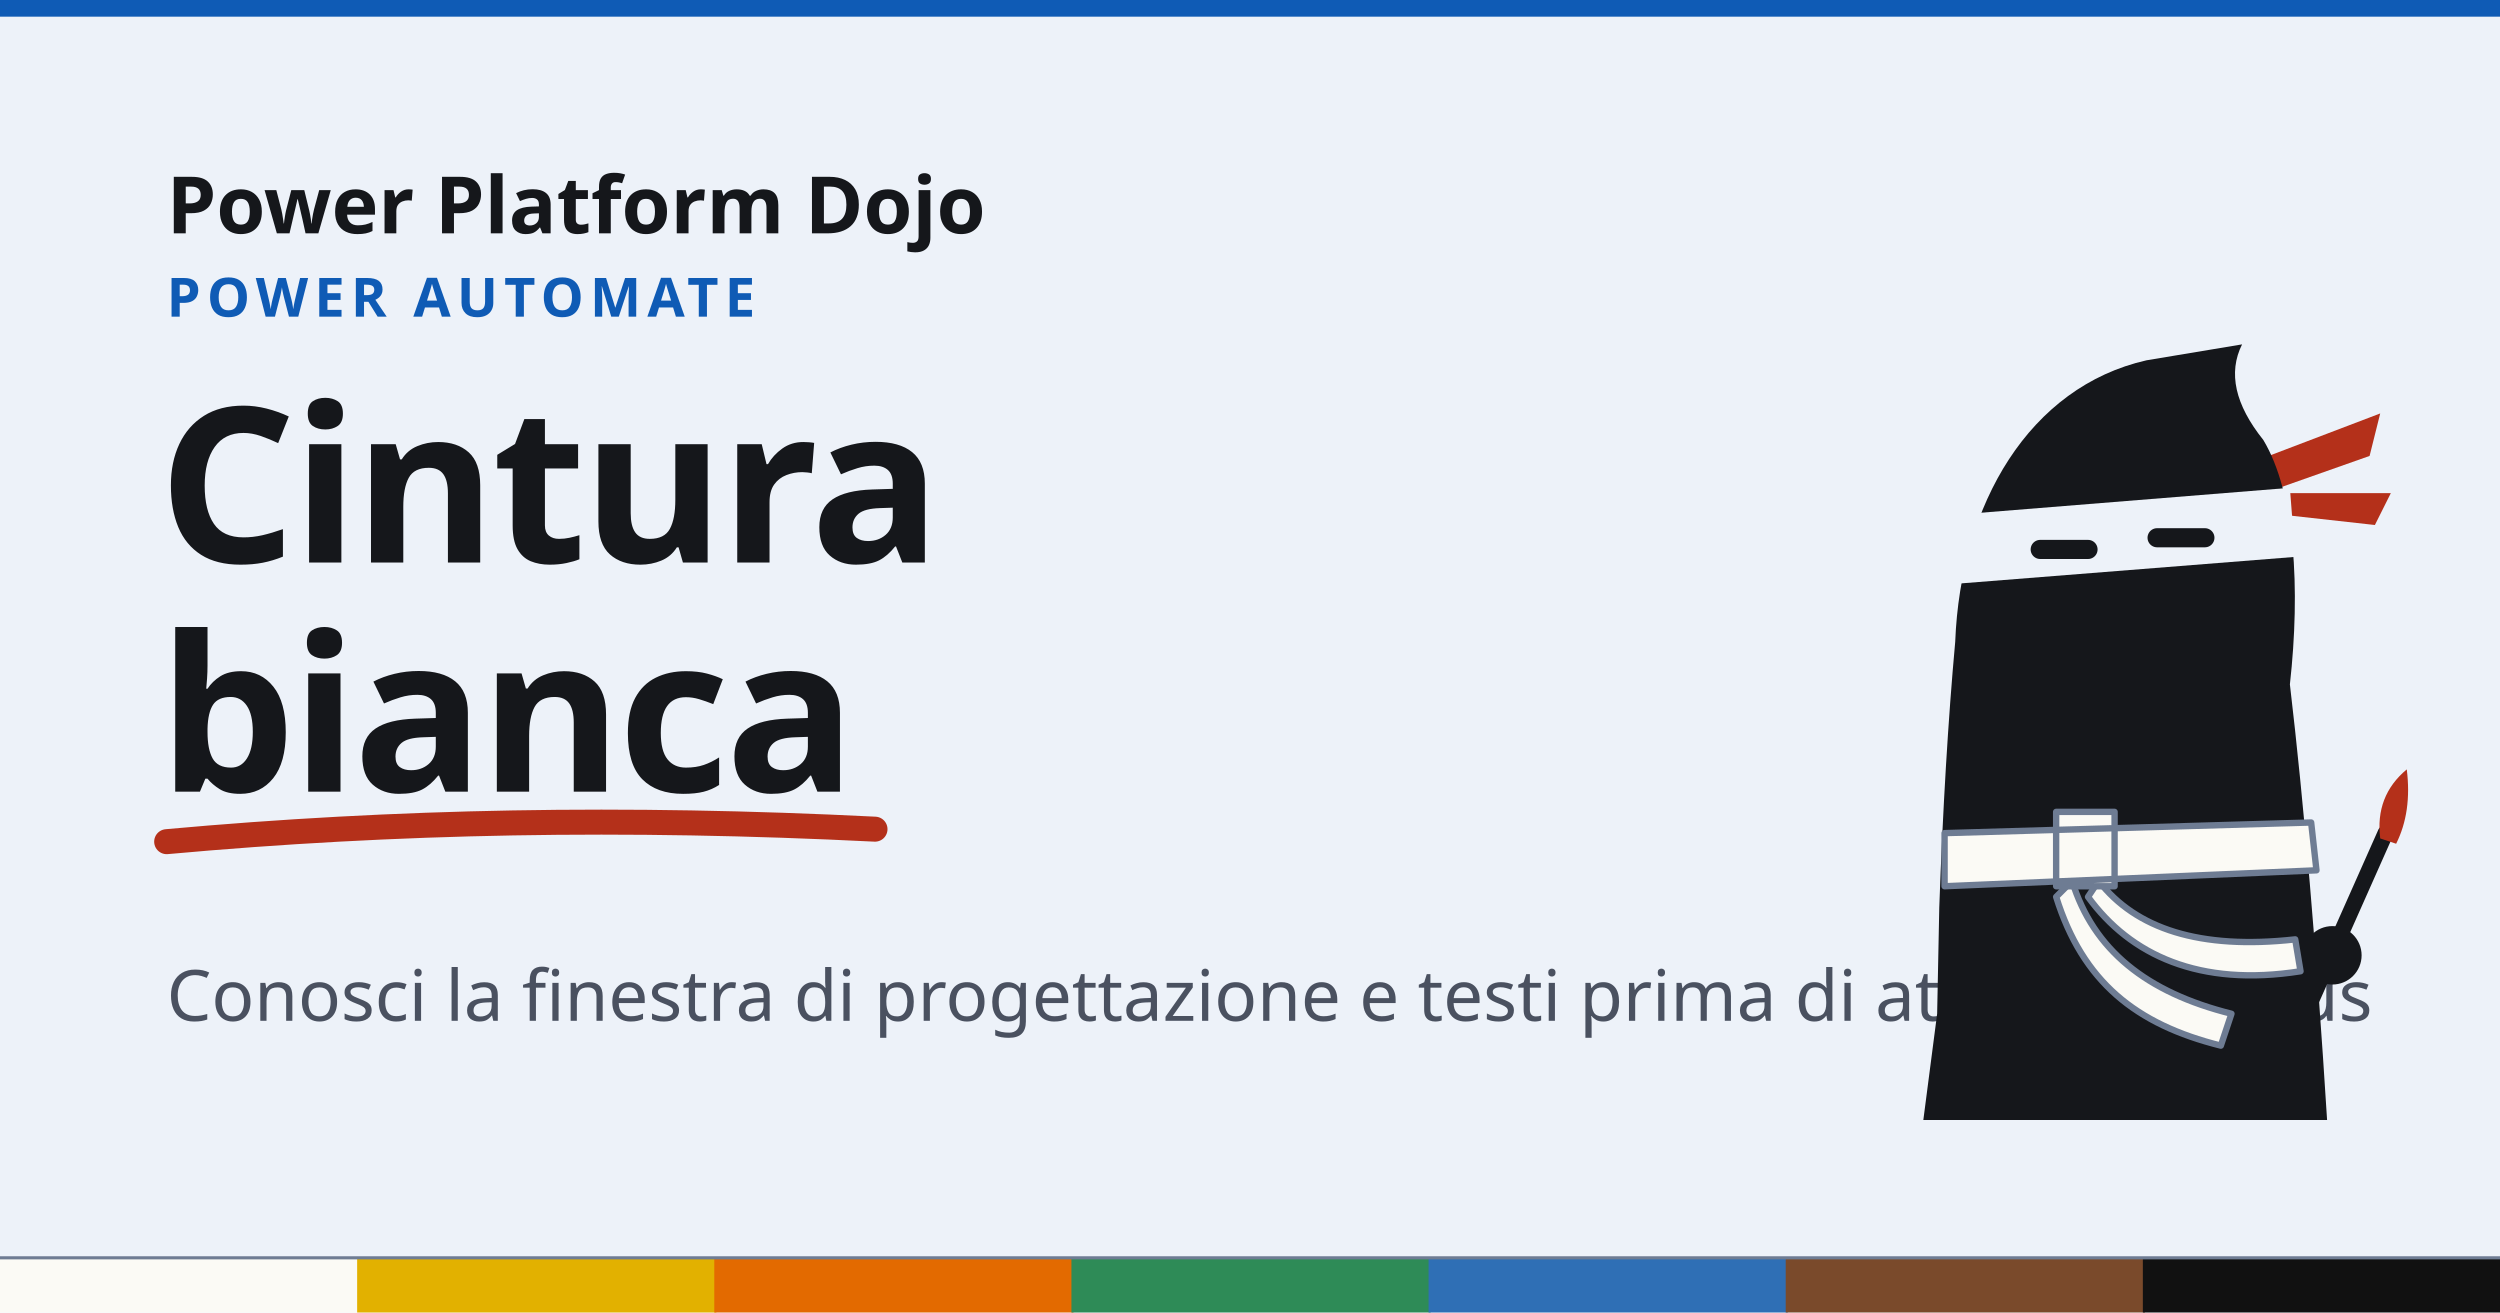
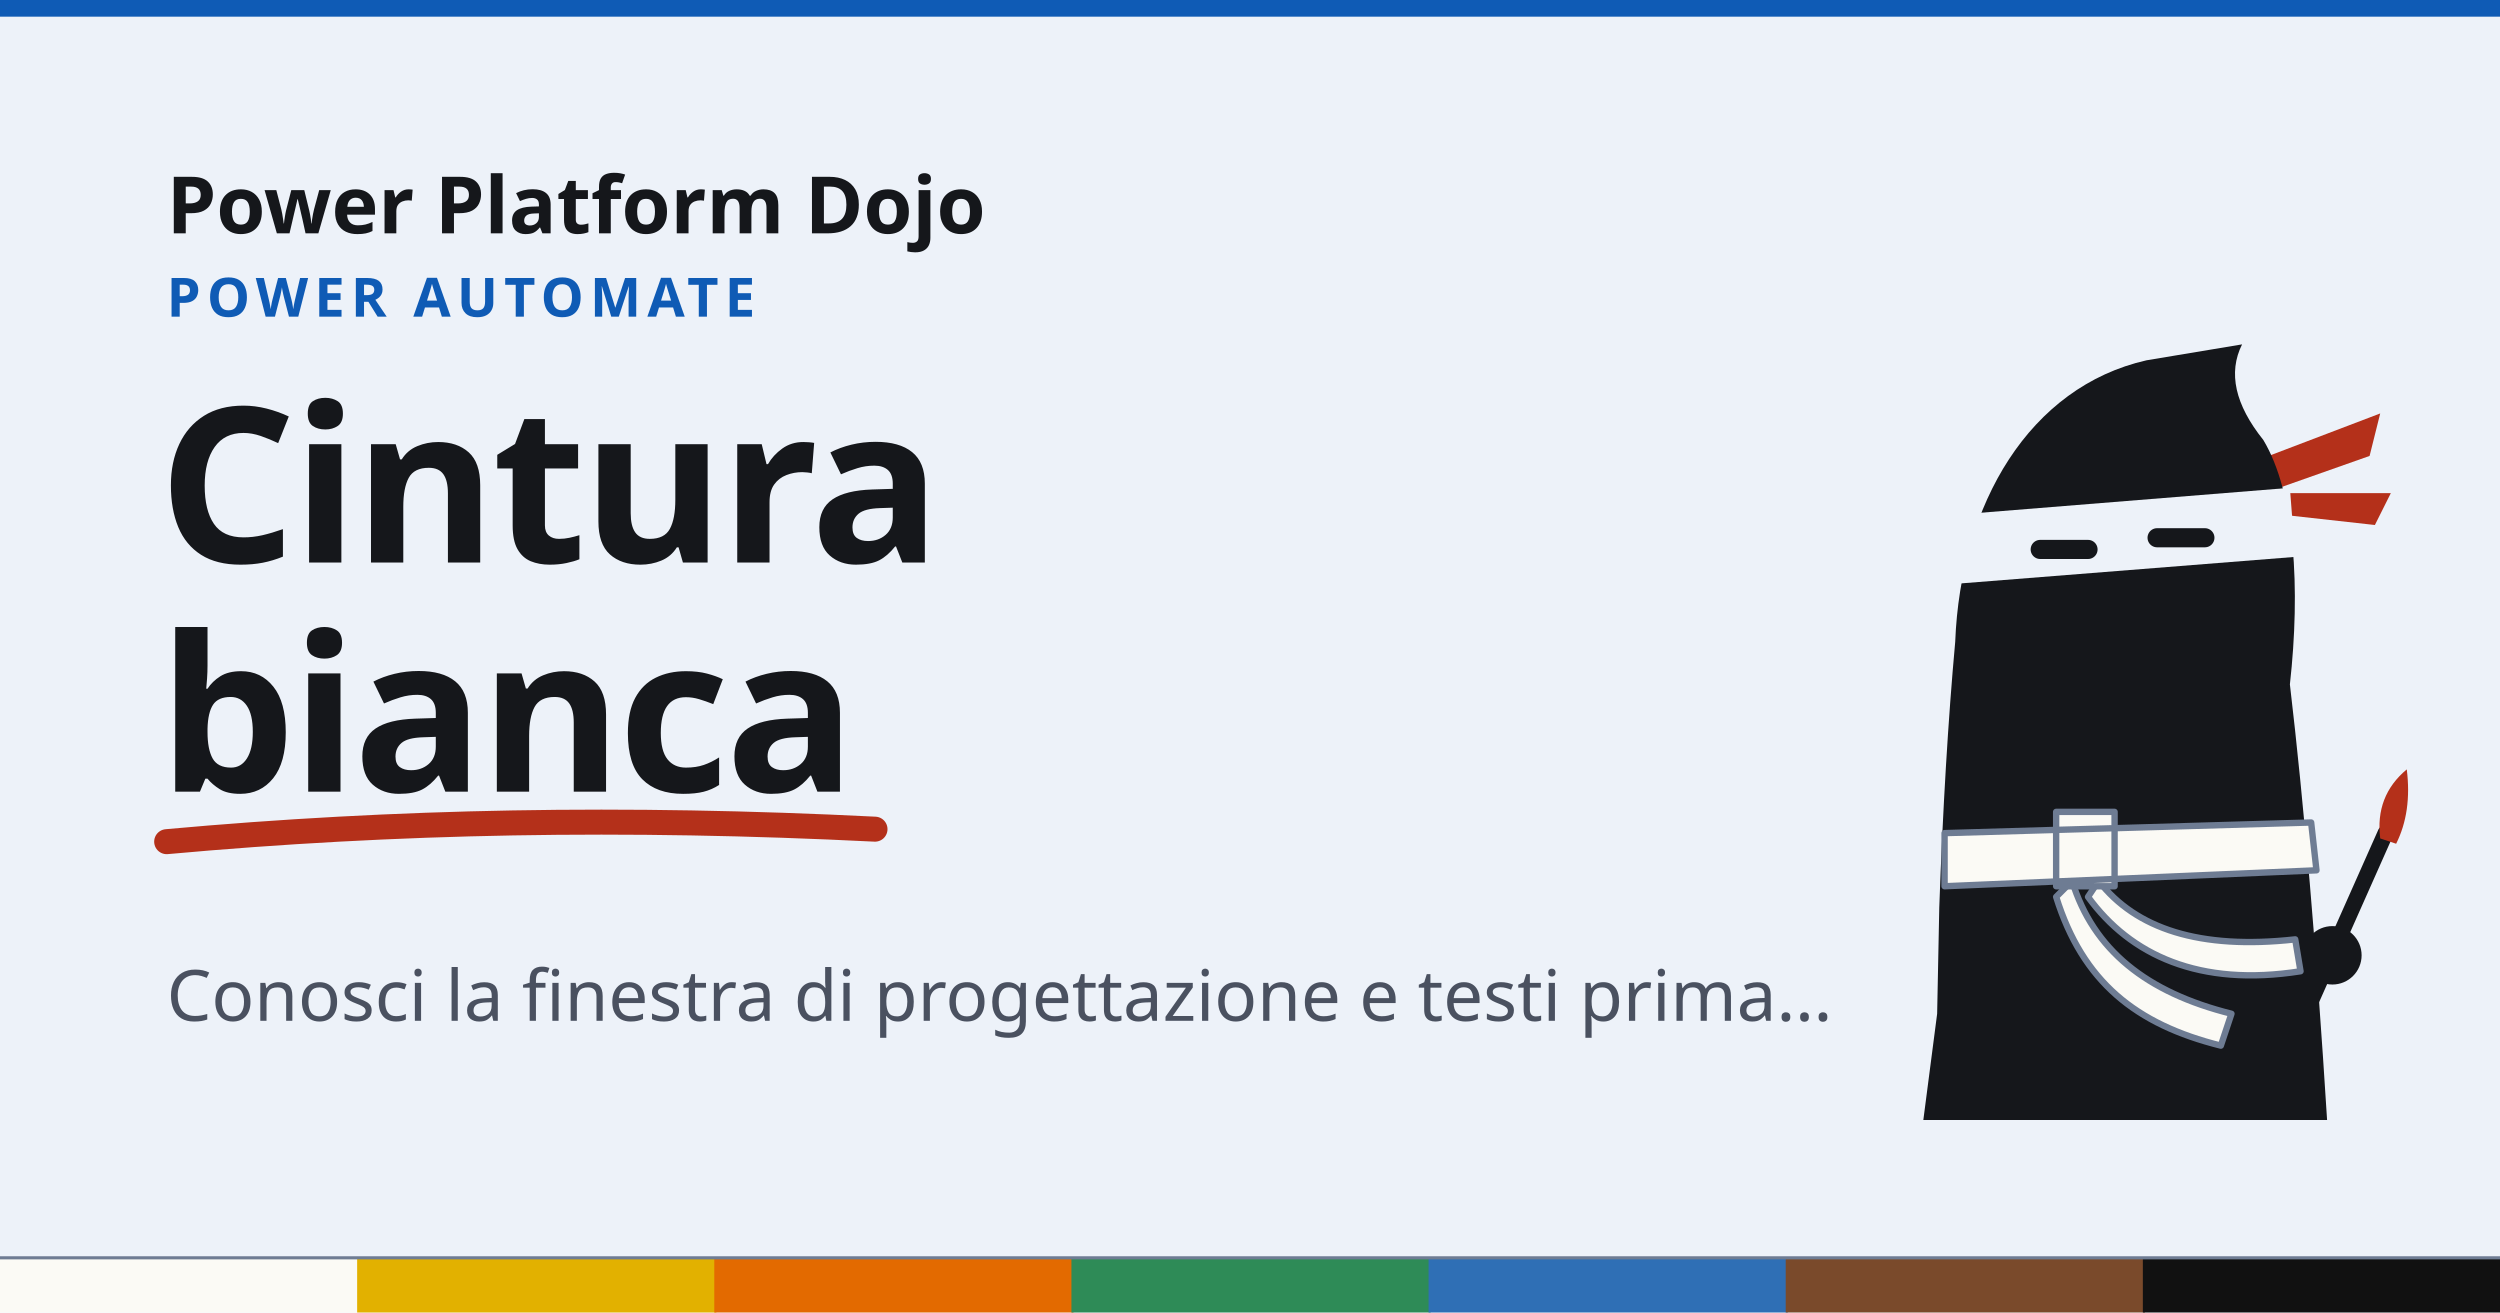
<svg xmlns="http://www.w3.org/2000/svg" width="1200" height="630" viewBox="0 0 1200 630">
  <rect width="1200" height="630" fill="#EDF2F9" />
  <rect x="0" y="604" width="172.429" height="26" fill="#FBFAF5" />
  <rect x="171.429" y="604" width="172.429" height="26" fill="#E2B100" />
  <rect x="342.857" y="604" width="172.429" height="26" fill="#E36A00" />
  <rect x="514.286" y="604" width="172.429" height="26" fill="#2E8B57" />
  <rect x="685.714" y="604" width="172.429" height="26" fill="#2F6FB5" />
  <rect x="857.143" y="604" width="172.429" height="26" fill="#7A4A2B" />
  <rect x="1028.571" y="604" width="172.429" height="26" fill="#111111" />
  <rect x="0" y="603" width="1200" height="1.5" fill="#6E7C93" />
  <rect x="0" y="0" width="1200" height="8" fill="#0F5BB5" />
  <text x="80" y="112" font-family="Bahnschrift, 'Arial Narrow', sans-serif" font-weight="600" font-size="38" fill="#15171B">Power Platform Dojo</text>
  <text x="80" y="152" font-family="Bahnschrift, 'Arial Narrow', sans-serif" font-weight="700" font-size="26" letter-spacing="3" fill="#0F5BB5">POWER AUTOMATE</text>
  <text x="76" y="270" font-family="Bahnschrift, 'Arial Narrow', sans-serif" font-weight="700" font-size="104" letter-spacing="-2" fill="#15171B">Cintura</text>
  <text x="76" y="380" font-family="Bahnschrift, 'Arial Narrow', sans-serif" font-weight="700" font-size="104" letter-spacing="-2" fill="#15171B">bianca</text>
  <path d="M80 404C190 394 300 392 420 398" fill="none" stroke="#B4301A" stroke-width="12" stroke-linecap="round" />
-   <text x="80" y="490" font-family="'Segoe UI', system-ui, sans-serif" font-size="34" fill="#4A5160">Conosci la finestra di progettazione e testi prima di attivare un flus</text>
+   <text x="80" y="490" font-family="'Segoe UI', system-ui, sans-serif" font-size="34" fill="#4A5160">Conosci la finestra di progettazione e testi prima…</text>
  <g transform="translate(862 150) scale(2.55)">
    <style>.t-koerper{fill:#15171B}.t-gesicht{fill:#EDF2F9}.t-augen{fill:none;stroke:#15171B;stroke-width:3.6;stroke-linecap:round}.t-band,.t-pinsel-spitze{fill:#B4301A}.t-guertel,.t-guertel-enden{fill:#FBFAF5;stroke:#6E7C93;stroke-width:1.2;stroke-linejoin:round}.t-pinsel-stiel{fill:none;stroke:#15171B;stroke-width:3;stroke-linecap:round}.t-hand{fill:#15171B}.t-rolle,.t-strich{display:none}</style>
    <g class="t-figur">
      <path class="t-band" d="M89 27l21-8-2 8-17 6zM90 34h22l-3 6-18-2z" />
      <path class="t-koerper" d="M24 152l2.6-20 .4-20q1-28 3-50c1-26 14-48 36-53l18-3q-4 8 4 18c6 10 7 28 5 46q4 34 7 82z" />
      <path class="t-gesicht" d="M31 38l62-5 1 13-63 5z" />
      <path class="t-augen" d="M46 44.6h9M68 42.4h9" />
      <g class="t-rolle">
        <path class="t-rolle-blatt" d="M30 114h60v18H30z" />
        <path class="t-rolle-zeilen" d="M38 120h40M38 126h28" />
        <path class="t-rolle-enden" d="M25 111h6v24h-6zM89 111h6v24h-6z" />
      </g>
      <path class="t-guertel-enden" d="M52 107c4 13 14 21 30 25l-2 6c-16-4-26-12-31-28zM57 107c7 9 19 13 37 11l1 6c-19 3-32-3-40-14z" />
      <path class="t-guertel" d="M28 98l69-2 1 9-70 3zM49 94h11v14H49z" />
      <g class="t-pinsel">
        <path class="t-pinsel-stiel" d="M95 134l16-36" />
        <path class="t-pinsel-spitze" d="M110 99q-1-8 5-13 1 8-2 14z" />
        <circle class="t-hand" cx="101" cy="121" r="5.5" />
      </g>
      <path class="t-strich" pathLength="1" d="M24 152l2.6-20 .4-20q1-28 3-50c1-26 14-48 36-53l18-3q-4 8 4 18c6 10 7 28 5 46q4 34 7 82z" />
    </g>
  </g>
</svg>
